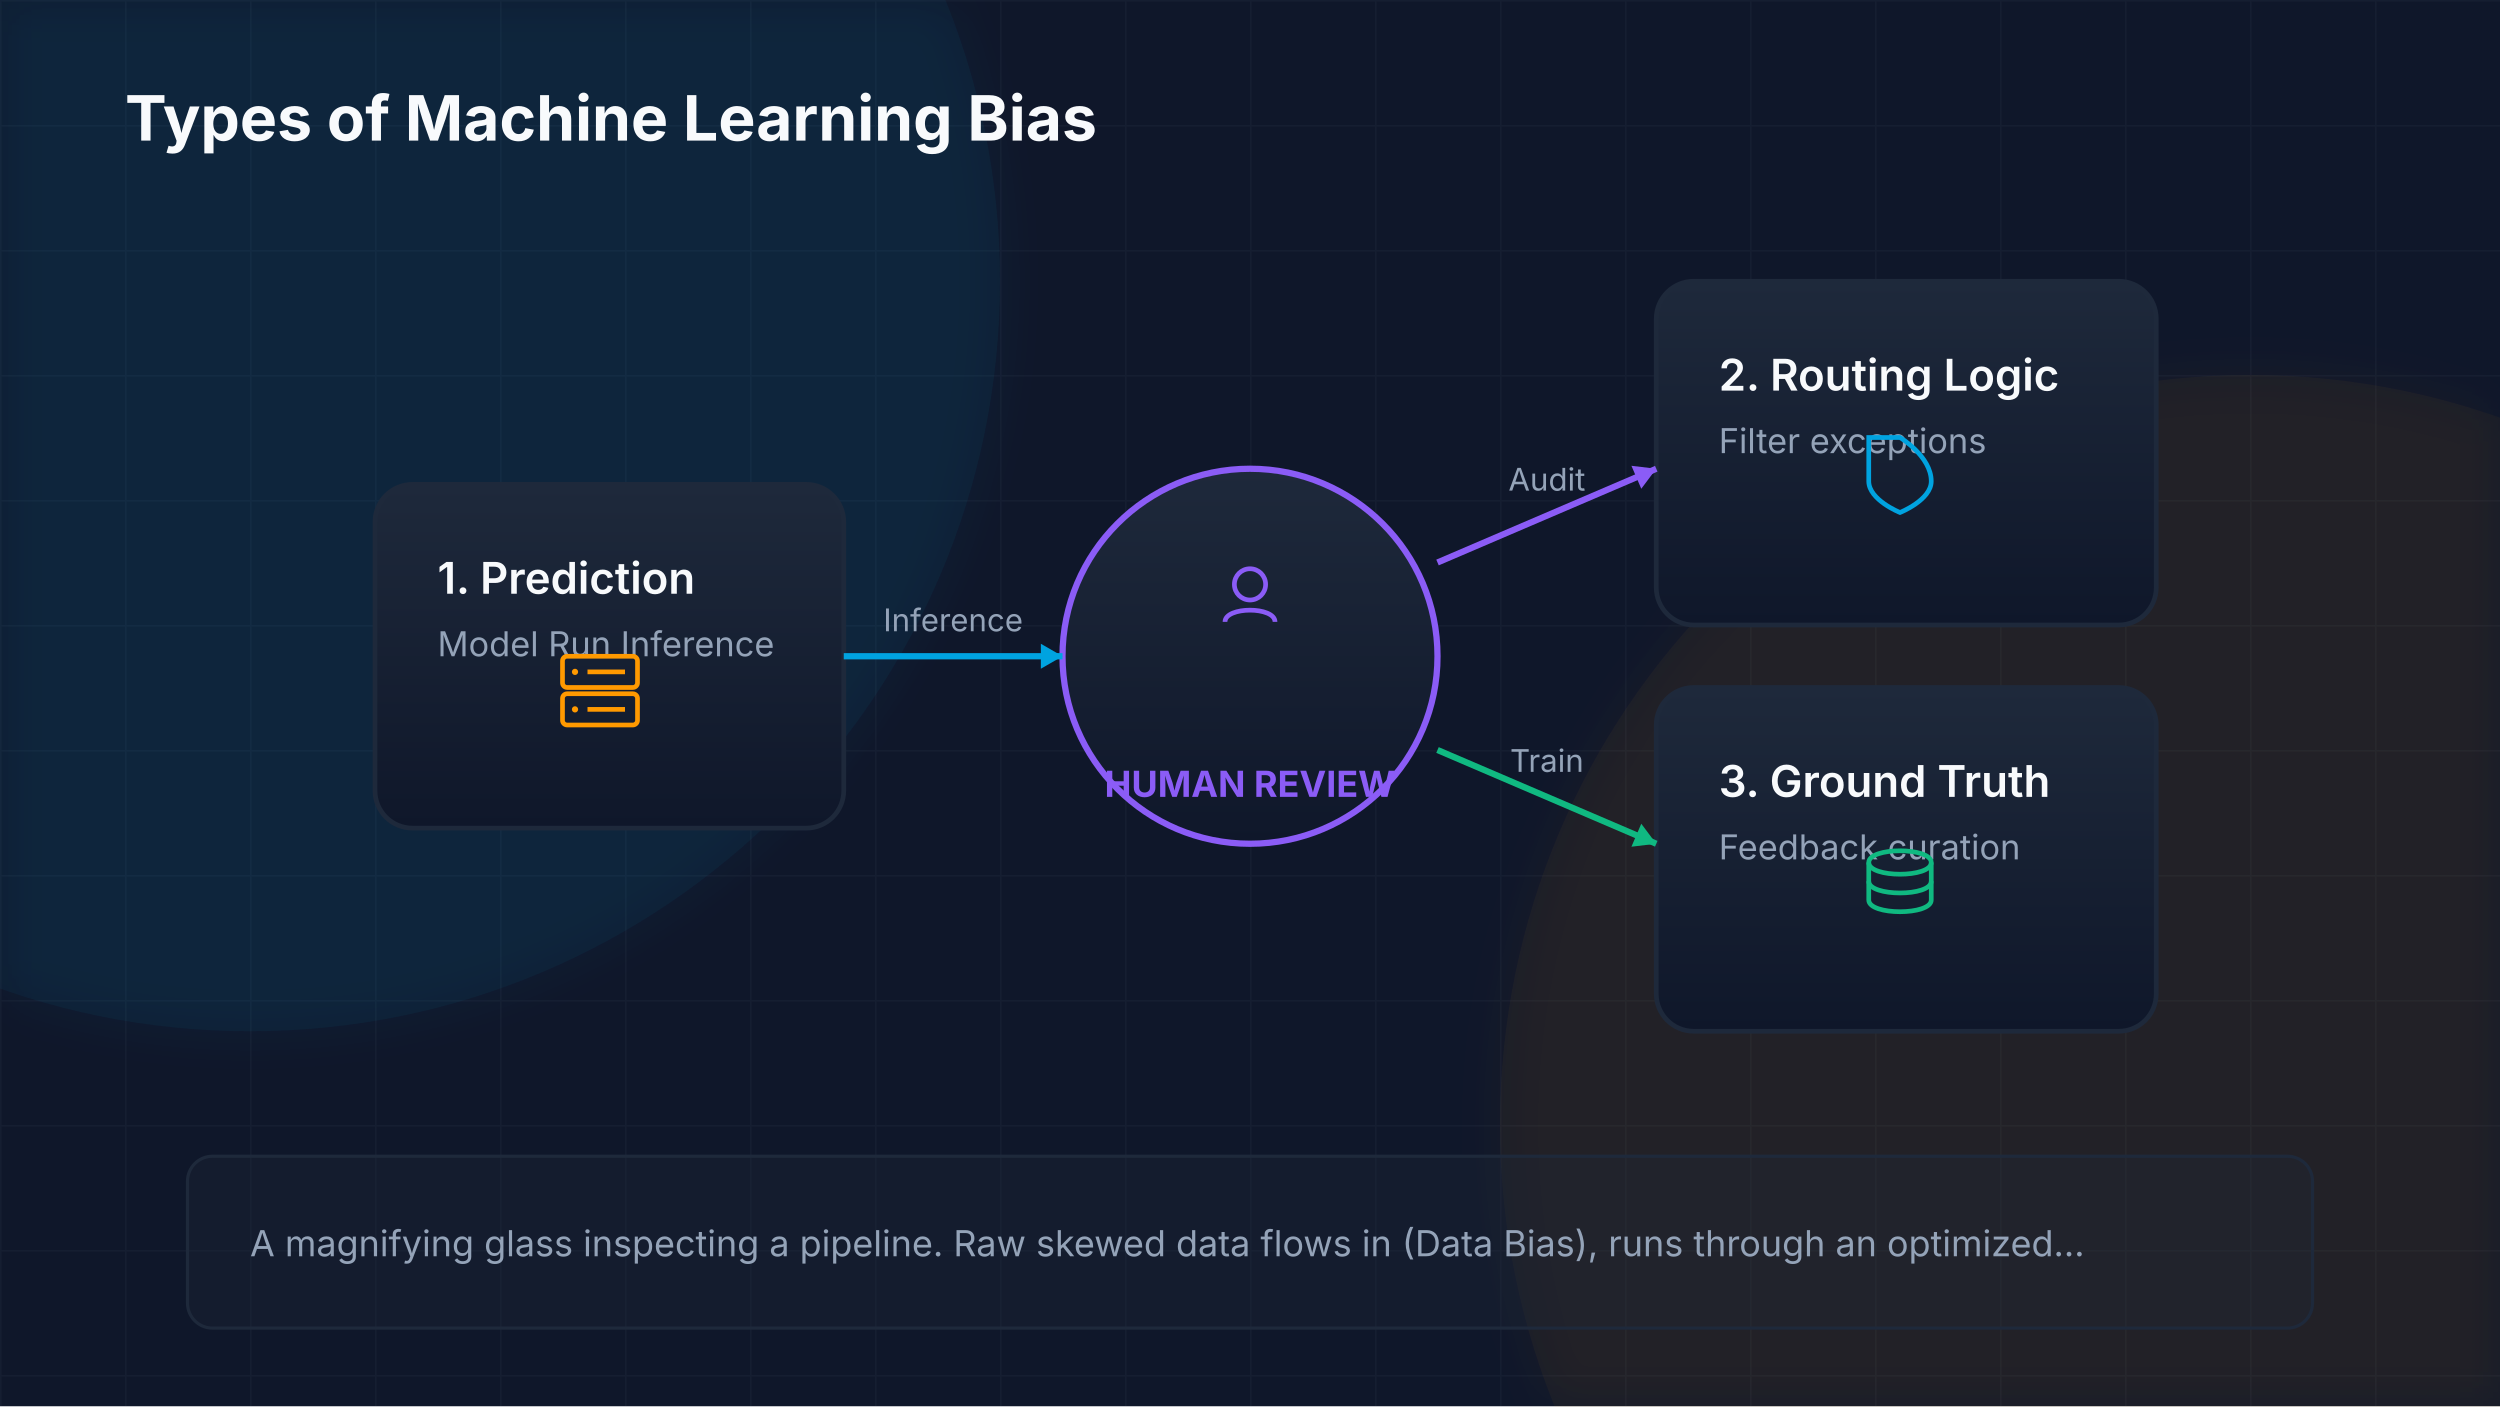
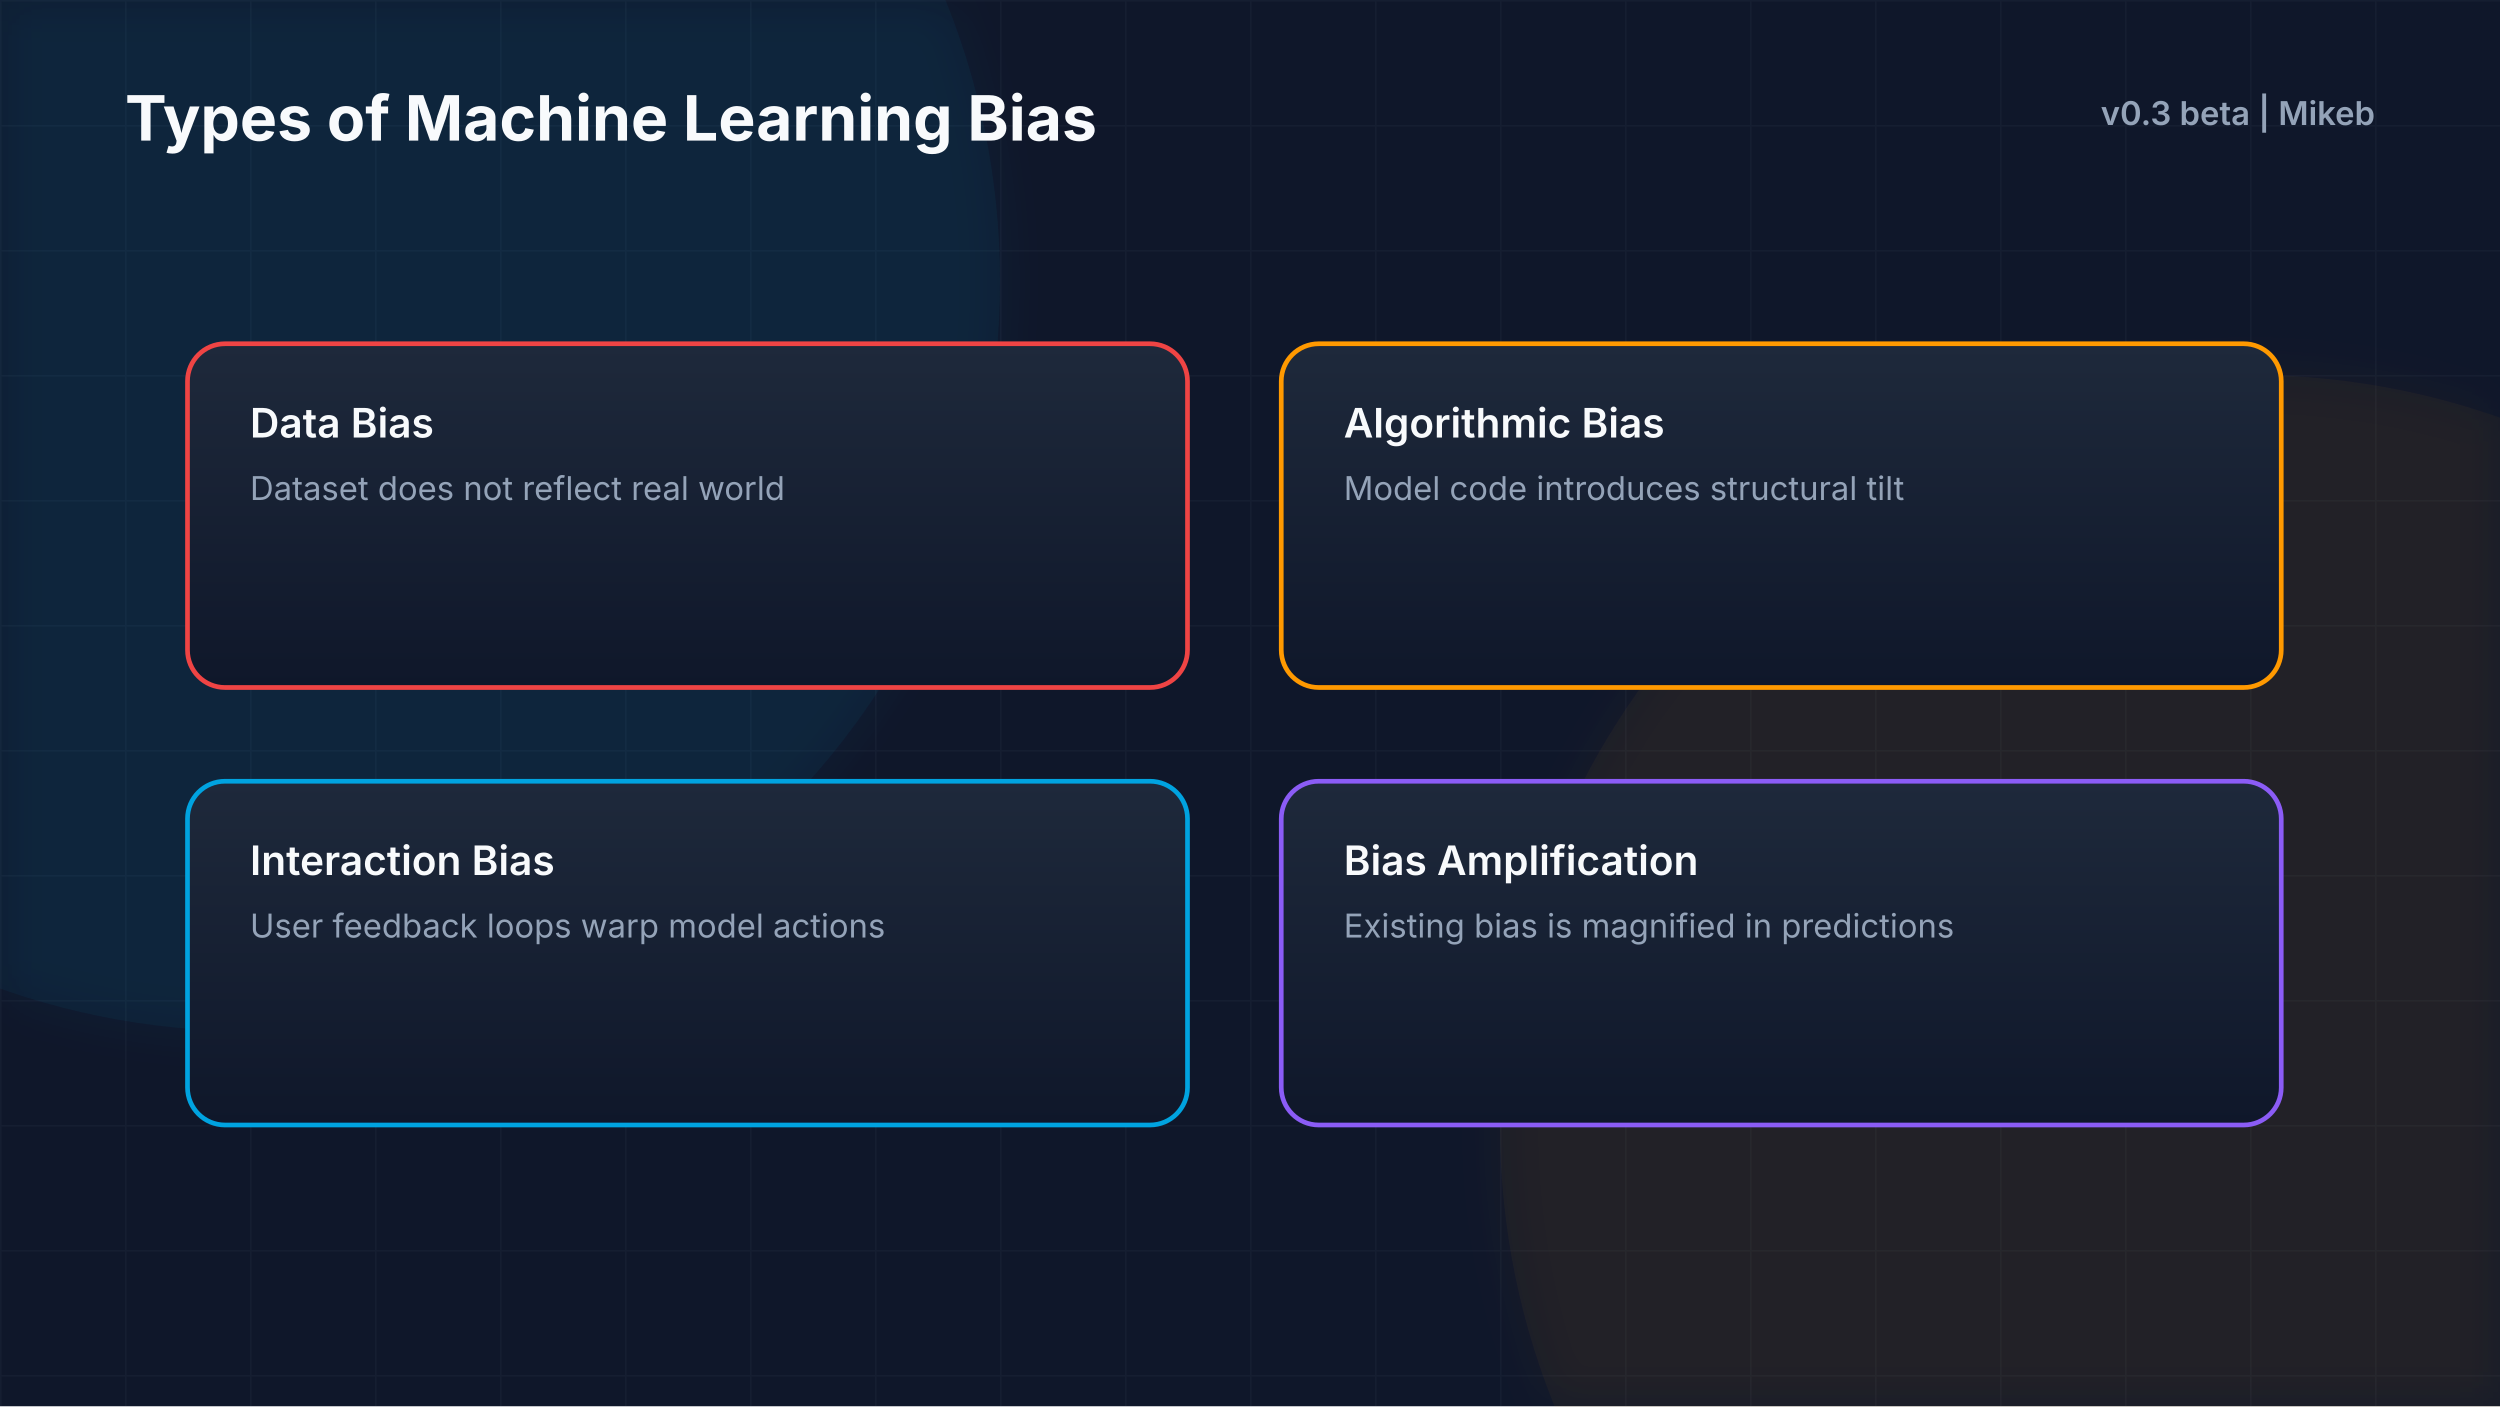
<svg xmlns="http://www.w3.org/2000/svg" viewBox="0 0 800 450" width="100%" height="100%">
  <defs>
    <linearGradient id="aws-orange" x1="0%" y1="0%" x2="100%" y2="100%">
      <stop offset="0%" stop-color="#FF9900" />
      <stop offset="100%" stop-color="#FFC400" />
    </linearGradient>
    <linearGradient id="cloud-blue" x1="0%" y1="0%" x2="100%" y2="100%">
      <stop offset="0%" stop-color="#00A3E0" />
      <stop offset="100%" stop-color="#1D70B8" />
    </linearGradient>
    <linearGradient id="success-green" x1="0%" y1="0%" x2="100%" y2="100%">
      <stop offset="0%" stop-color="#10B981" />
      <stop offset="100%" stop-color="#059669" />
    </linearGradient>
    <linearGradient id="alert-red" x1="0%" y1="0%" x2="100%" y2="100%">
      <stop offset="0%" stop-color="#EF4444" />
      <stop offset="100%" stop-color="#DC2626" />
    </linearGradient>
    <linearGradient id="warning-gold" x1="0%" y1="0%" x2="100%" y2="100%">
      <stop offset="0%" stop-color="#F59E0B" />
      <stop offset="100%" stop-color="#D97706" />
    </linearGradient>
    <linearGradient id="dark-card" x1="0%" y1="0%" x2="0%" y2="100%">
      <stop offset="0%" stop-color="#1E293B" />
      <stop offset="100%" stop-color="#0F172A" />
    </linearGradient>
    <linearGradient id="purple-glow" x1="0%" y1="0%" x2="100%" y2="100%">
      <stop offset="0%" stop-color="#8B5CF6" />
      <stop offset="100%" stop-color="#6D28D9" />
    </linearGradient>
    <filter id="glow-orange" x="-20%" y="-20%" width="140%" height="140%">
      <feGaussianBlur stdDeviation="8" result="blur" />
      <feComposite in="SourceGraphic" in2="blur" operator="over" />
    </filter>
    <filter id="glow-blue" x="-20%" y="-20%" width="140%" height="140%">
      <feGaussianBlur stdDeviation="8" result="blur" />
      <feComposite in="SourceGraphic" in2="blur" operator="over" />
    </filter>
    <pattern id="grid" width="40" height="40" patternUnits="userSpaceOnUse">
      <path d="M 40 0 L 0 0 0 40" fill="none" stroke="rgba(148, 163, 184, 0.05)" stroke-width="1" />
    </pattern>
  </defs>
  <rect width="800" height="450" fill="#0F172A" />
  <rect width="800" height="450" fill="url(#grid)" />
-   <circle cx="80.0" cy="90.0" r="240.0" fill="rgba(0, 163, 224, 0.05)" filter="url(#glow-blue)" />
-   <circle cx="720.0" cy="360.0" r="240.0" fill="rgba(255, 153, 0, 0.04)" filter="url(#glow-orange)" />
+   <circle cx="80" cy="90" r="240" fill="rgba(0, 163, 224, 0.05)" filter="url(#glow-blue)" />
+   <circle cx="720" cy="360" r="240" fill="rgba(255, 153, 0, 0.04)" filter="url(#glow-orange)" />
  <text x="40" y="45" font-family="Inter, system-ui, sans-serif" font-size="20" font-weight="700" fill="#F8FAFC">Types of Machine Learning Bias</text>
-   <circle cx="400" cy="210" r="60" fill="url(#dark-card)" stroke="#8B5CF6" stroke-width="2" />
-   <g transform="translate(390,180)">
-     <circle cx="10" cy="7" r="5" fill="none" stroke="#8B5CF6" stroke-width="1.5" />
-     <path d="M 2 19 C 2 14, 18 14, 18 19" fill="none" stroke="#8B5CF6" stroke-width="1.5" />
-   </g>
-   <text x="400" y="255" font-family="Inter" font-size="11.5" font-weight="700" fill="#8B5CF6" text-anchor="middle">HUMAN REVIEW</text>
-   <rect x="120" y="155" width="150" height="110" rx="12" fill="url(#dark-card)" stroke="#1E293B" stroke-width="1.5" />
-   <text x="140" y="190" font-family="Inter, system-ui, sans-serif" font-size="14" font-weight="600" fill="#F8FAFC">1. Prediction</text>
-   <text x="140" y="210" font-family="Inter, system-ui, sans-serif" font-size="11" fill="#94A3B8">Model Run Inference</text>
-   <g transform="translate(180,210)">
-     <rect x="0" y="0" width="24" height="10" rx="1.5" fill="none" stroke="#FF9900" stroke-width="1.5" />
-     <circle cx="4" cy="5" r="1" fill="#FF9900" />
-     <line x1="8" y1="5" x2="20" y2="5" stroke="#FF9900" stroke-width="1.5" />
-     <rect x="0" y="12" width="24" height="10" rx="1.5" fill="none" stroke="#FF9900" stroke-width="1.5" />
-     <circle cx="4" cy="17" r="1" fill="#FF9900" />
-     <line x1="8" y1="17" x2="20" y2="17" stroke="#FF9900" stroke-width="1.5" />
-   </g>
-   <rect x="530" y="90" width="160" height="110" rx="12" fill="url(#dark-card)" stroke="#1E293B" stroke-width="1.5" />
-   <text x="550" y="125" font-family="Inter, system-ui, sans-serif" font-size="14" font-weight="600" fill="#F8FAFC">2. Routing Logic</text>
-   <text x="550" y="145" font-family="Inter, system-ui, sans-serif" font-size="11" fill="#94A3B8">Filter exceptions</text>
-   <g transform="translate(598,140)">
-     <path d="M 0 0 L 10 0 C 10 0, 20 6, 20 14 C 20 20, 10 24, 10 24 C 10 24, 0 20, 0 14 Z" fill="none" stroke="#00A3E0" stroke-width="1.5" />
-   </g>
-   <rect x="530" y="220" width="160" height="110" rx="12" fill="url(#dark-card)" stroke="#1E293B" stroke-width="1.5" />
-   <text x="550" y="255" font-family="Inter, system-ui, sans-serif" font-size="14" font-weight="600" fill="#F8FAFC">3. Ground Truth</text>
-   <text x="550" y="275" font-family="Inter, system-ui, sans-serif" font-size="11" fill="#94A3B8">Feedback curation</text>
-   <g transform="translate(598,270)">
-     <path d="M 0 6 C 0 1, 20 1, 20 6 C 20 11, 0 11, 0 6 Z" fill="none" stroke="#10B981" stroke-width="1.5" />
-     <path d="M 0 6 L 0 12 C 0 17, 20 17, 20 12 L 20 6" fill="none" stroke="#10B981" stroke-width="1.5" />
-     <path d="M 0 12 L 0 18 C 0 23, 20 23, 20 18 L 20 12" fill="none" stroke="#10B981" stroke-width="1.5" />
-   </g>
-   <line x1="270" y1="210" x2="340" y2="210" stroke="#00A3E0" stroke-width="2" />
-   <path d="M 340 210 L 333.072 214.0 L 333.072 206.0 Z" fill="#00A3E0" />
-   <text x="305.0" y="202.0" font-family="Inter, system-ui, sans-serif" font-size="10" fill="#94A3B8" text-anchor="middle">Inference</text>
-   <line x1="460" y1="180" x2="530" y2="150" stroke="#8B5CF6" stroke-width="2" />
-   <path d="M 530 150 L 525.208 156.406 L 522.056 149.053 Z" fill="#8B5CF6" />
-   <text x="495.0" y="157.0" font-family="Inter, system-ui, sans-serif" font-size="10" fill="#94A3B8" text-anchor="middle">Audit</text>
-   <line x1="460" y1="240" x2="530" y2="270" stroke="#10B981" stroke-width="2" />
-   <path d="M 530 270 L 522.056 270.947 L 525.208 263.594 Z" fill="#10B981" />
-   <text x="495.0" y="247.0" font-family="Inter, system-ui, sans-serif" font-size="10" fill="#94A3B8" text-anchor="middle">Train</text>
-   <rect x="60" y="370" width="680" height="55" rx="8" fill="rgba(30,41,59,0.3)" stroke="#1E293B" stroke-width="1" />
-   <text x="80" y="402" font-family="Inter" font-size="11.5" fill="#94A3B8">A magnifying glass inspecting a pipeline. Raw skewed data flows in (Data Bias), runs through an optimized...</text>
+   <text x="760" y="40" font-family="Inter, system-ui, sans-serif" font-size="10.5" font-weight="600" fill="#94A3B8" text-anchor="end">v0.3 beta | Mikeb</text>
+   <rect x="60" y="110" width="320" height="110" rx="12" fill="url(#dark-card)" stroke="#EF4444" stroke-width="1.5" />
+   <text x="80" y="140" font-family="Inter, system-ui, sans-serif" font-size="13" font-weight="600" fill="#F8FAFC">Data Bias</text>
+   <text x="80" y="160" font-family="Inter, system-ui, sans-serif" font-size="10.5" fill="#94A3B8">Dataset does not reflect real world</text>
+   <rect x="410" y="110" width="320" height="110" rx="12" fill="url(#dark-card)" stroke="#FF9900" stroke-width="1.5" />
+   <text x="430" y="140" font-family="Inter, system-ui, sans-serif" font-size="13" font-weight="600" fill="#F8FAFC">Algorithmic Bias</text>
+   <text x="430" y="160" font-family="Inter, system-ui, sans-serif" font-size="10.5" fill="#94A3B8">Model code introduces structural tilt</text>
+   <rect x="60" y="250" width="320" height="110" rx="12" fill="url(#dark-card)" stroke="#00A3E0" stroke-width="1.5" />
+   <text x="80" y="280" font-family="Inter, system-ui, sans-serif" font-size="13" font-weight="600" fill="#F8FAFC">Interaction Bias</text>
+   <text x="80" y="300" font-family="Inter, system-ui, sans-serif" font-size="10.5" fill="#94A3B8">User feedback loops warp model actions</text>
+   <rect x="410" y="250" width="320" height="110" rx="12" fill="url(#dark-card)" stroke="#8B5CF6" stroke-width="1.5" />
+   <text x="430" y="280" font-family="Inter, system-ui, sans-serif" font-size="13" font-weight="600" fill="#F8FAFC">Bias Amplification</text>
+   <text x="430" y="300" font-family="Inter, system-ui, sans-serif" font-size="10.5" fill="#94A3B8">Existing bias is magnified in predictions</text>
</svg>
